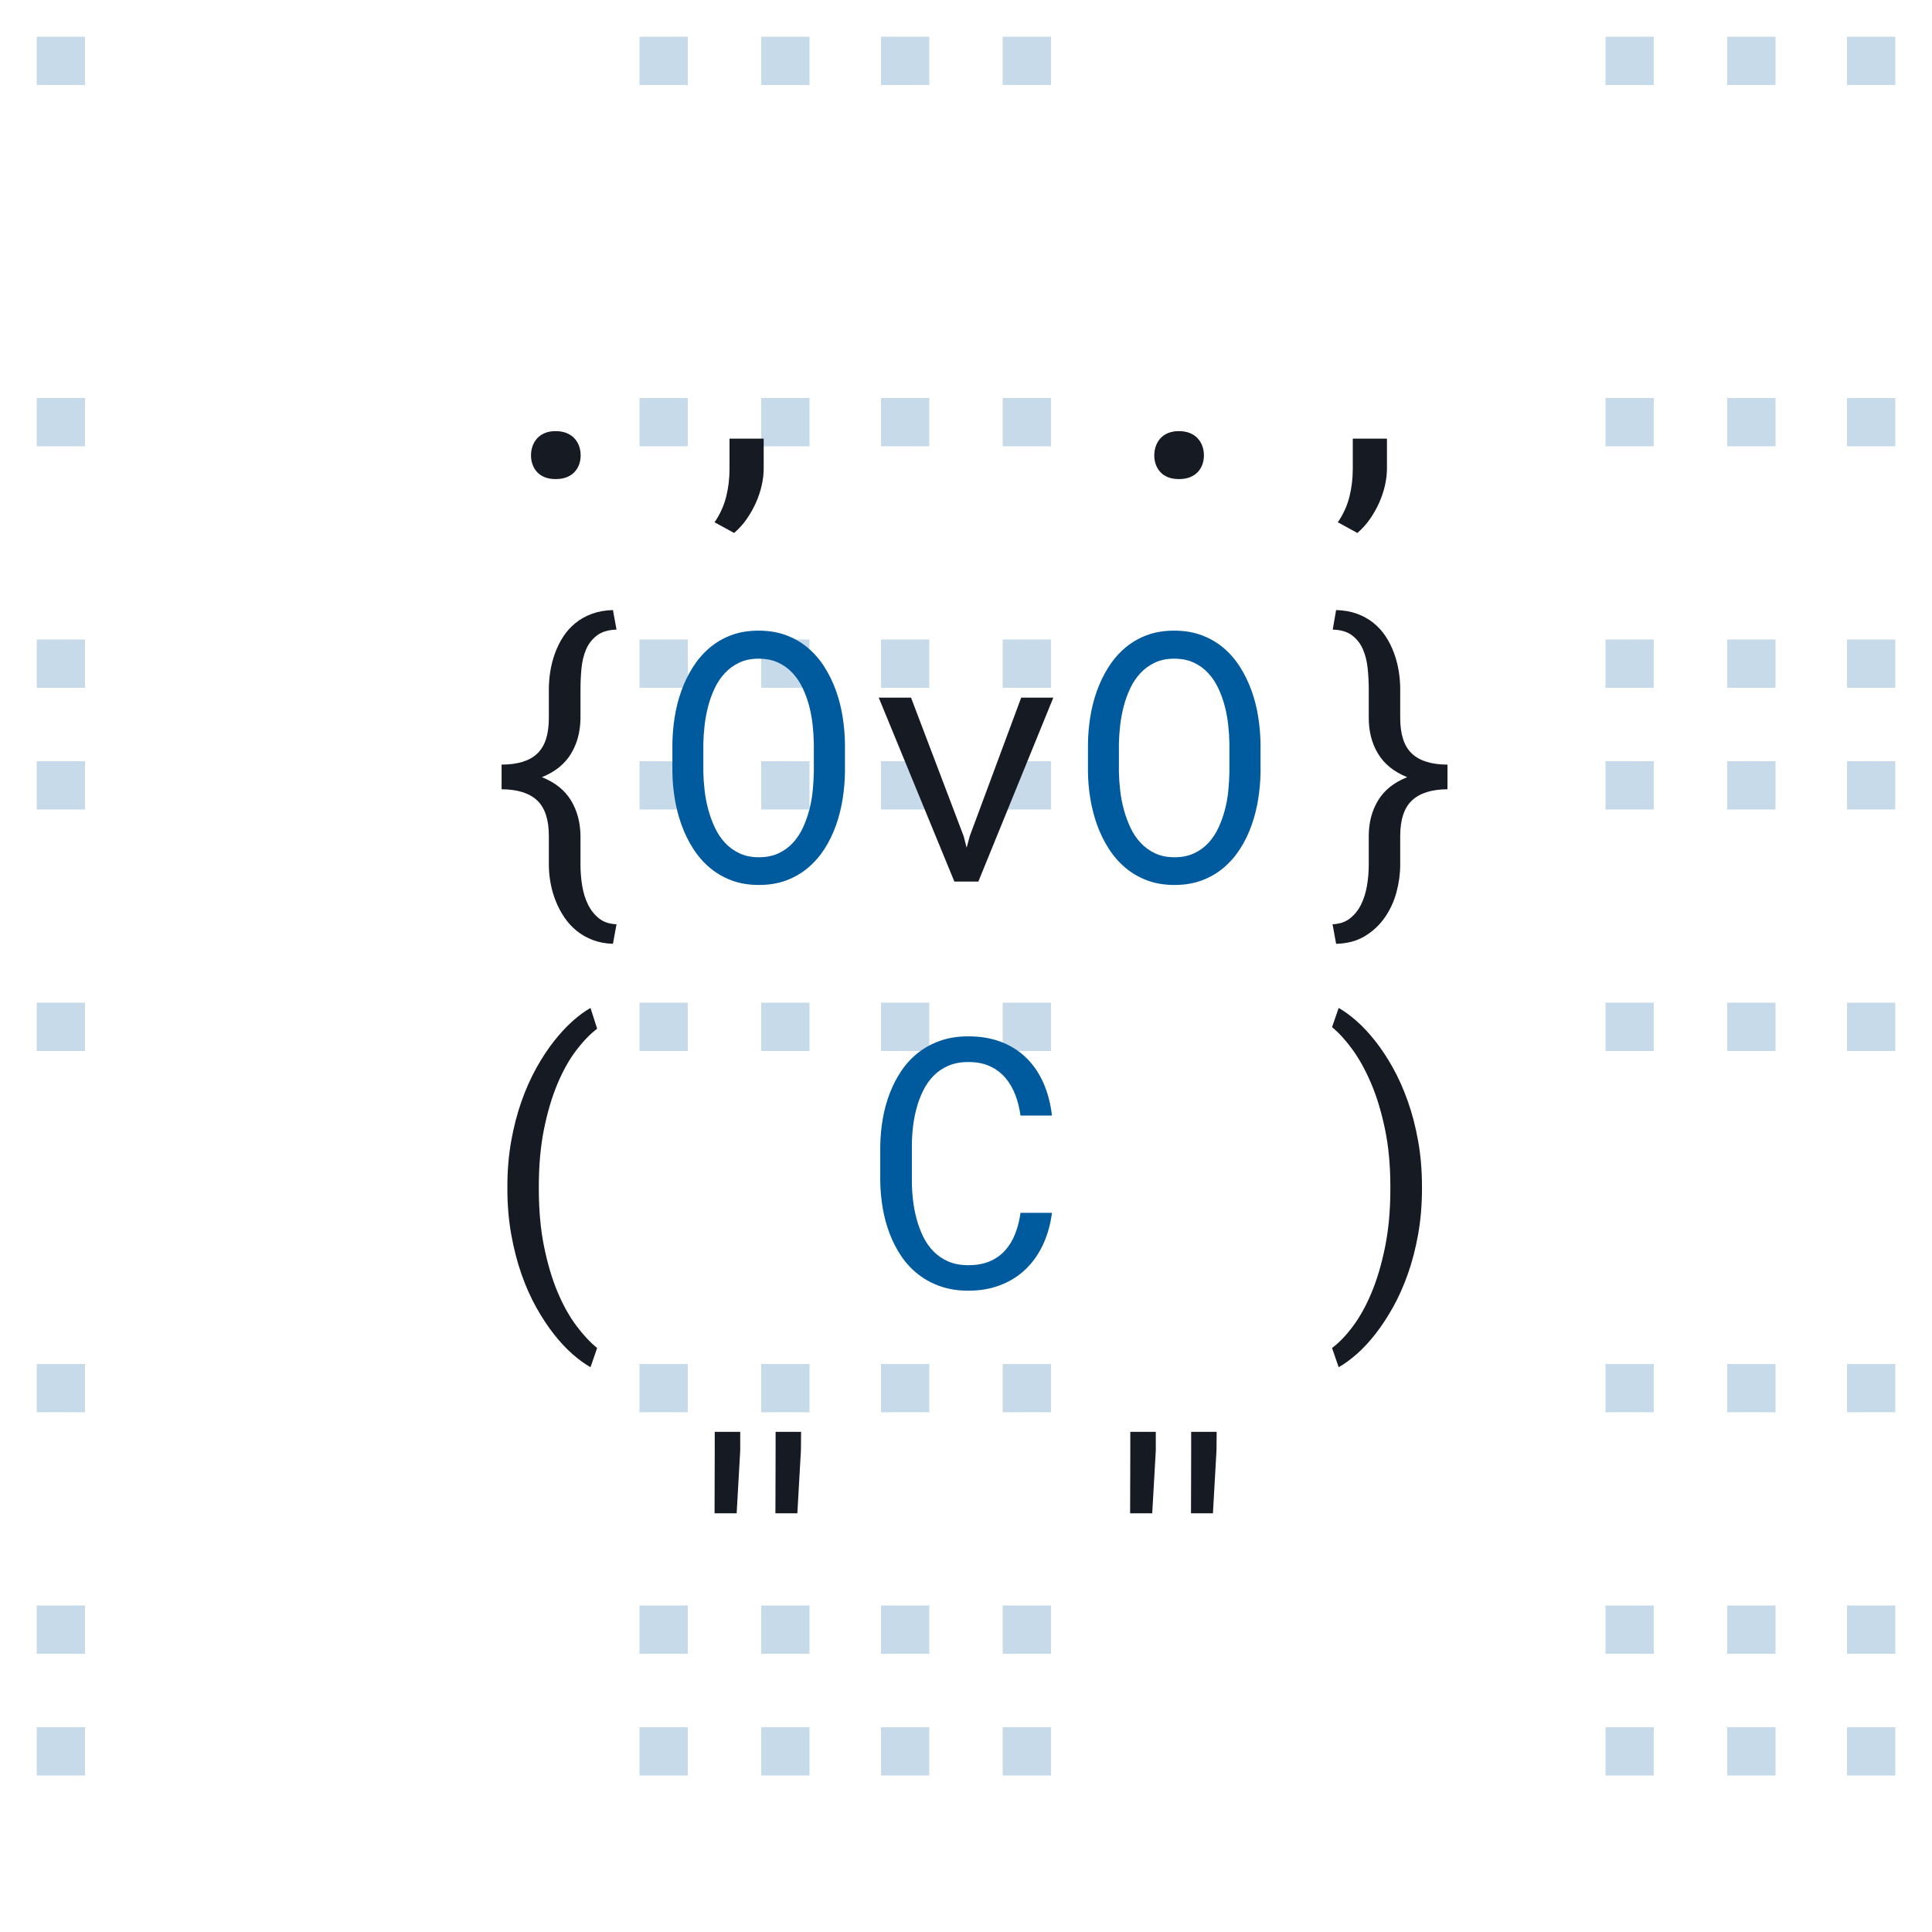
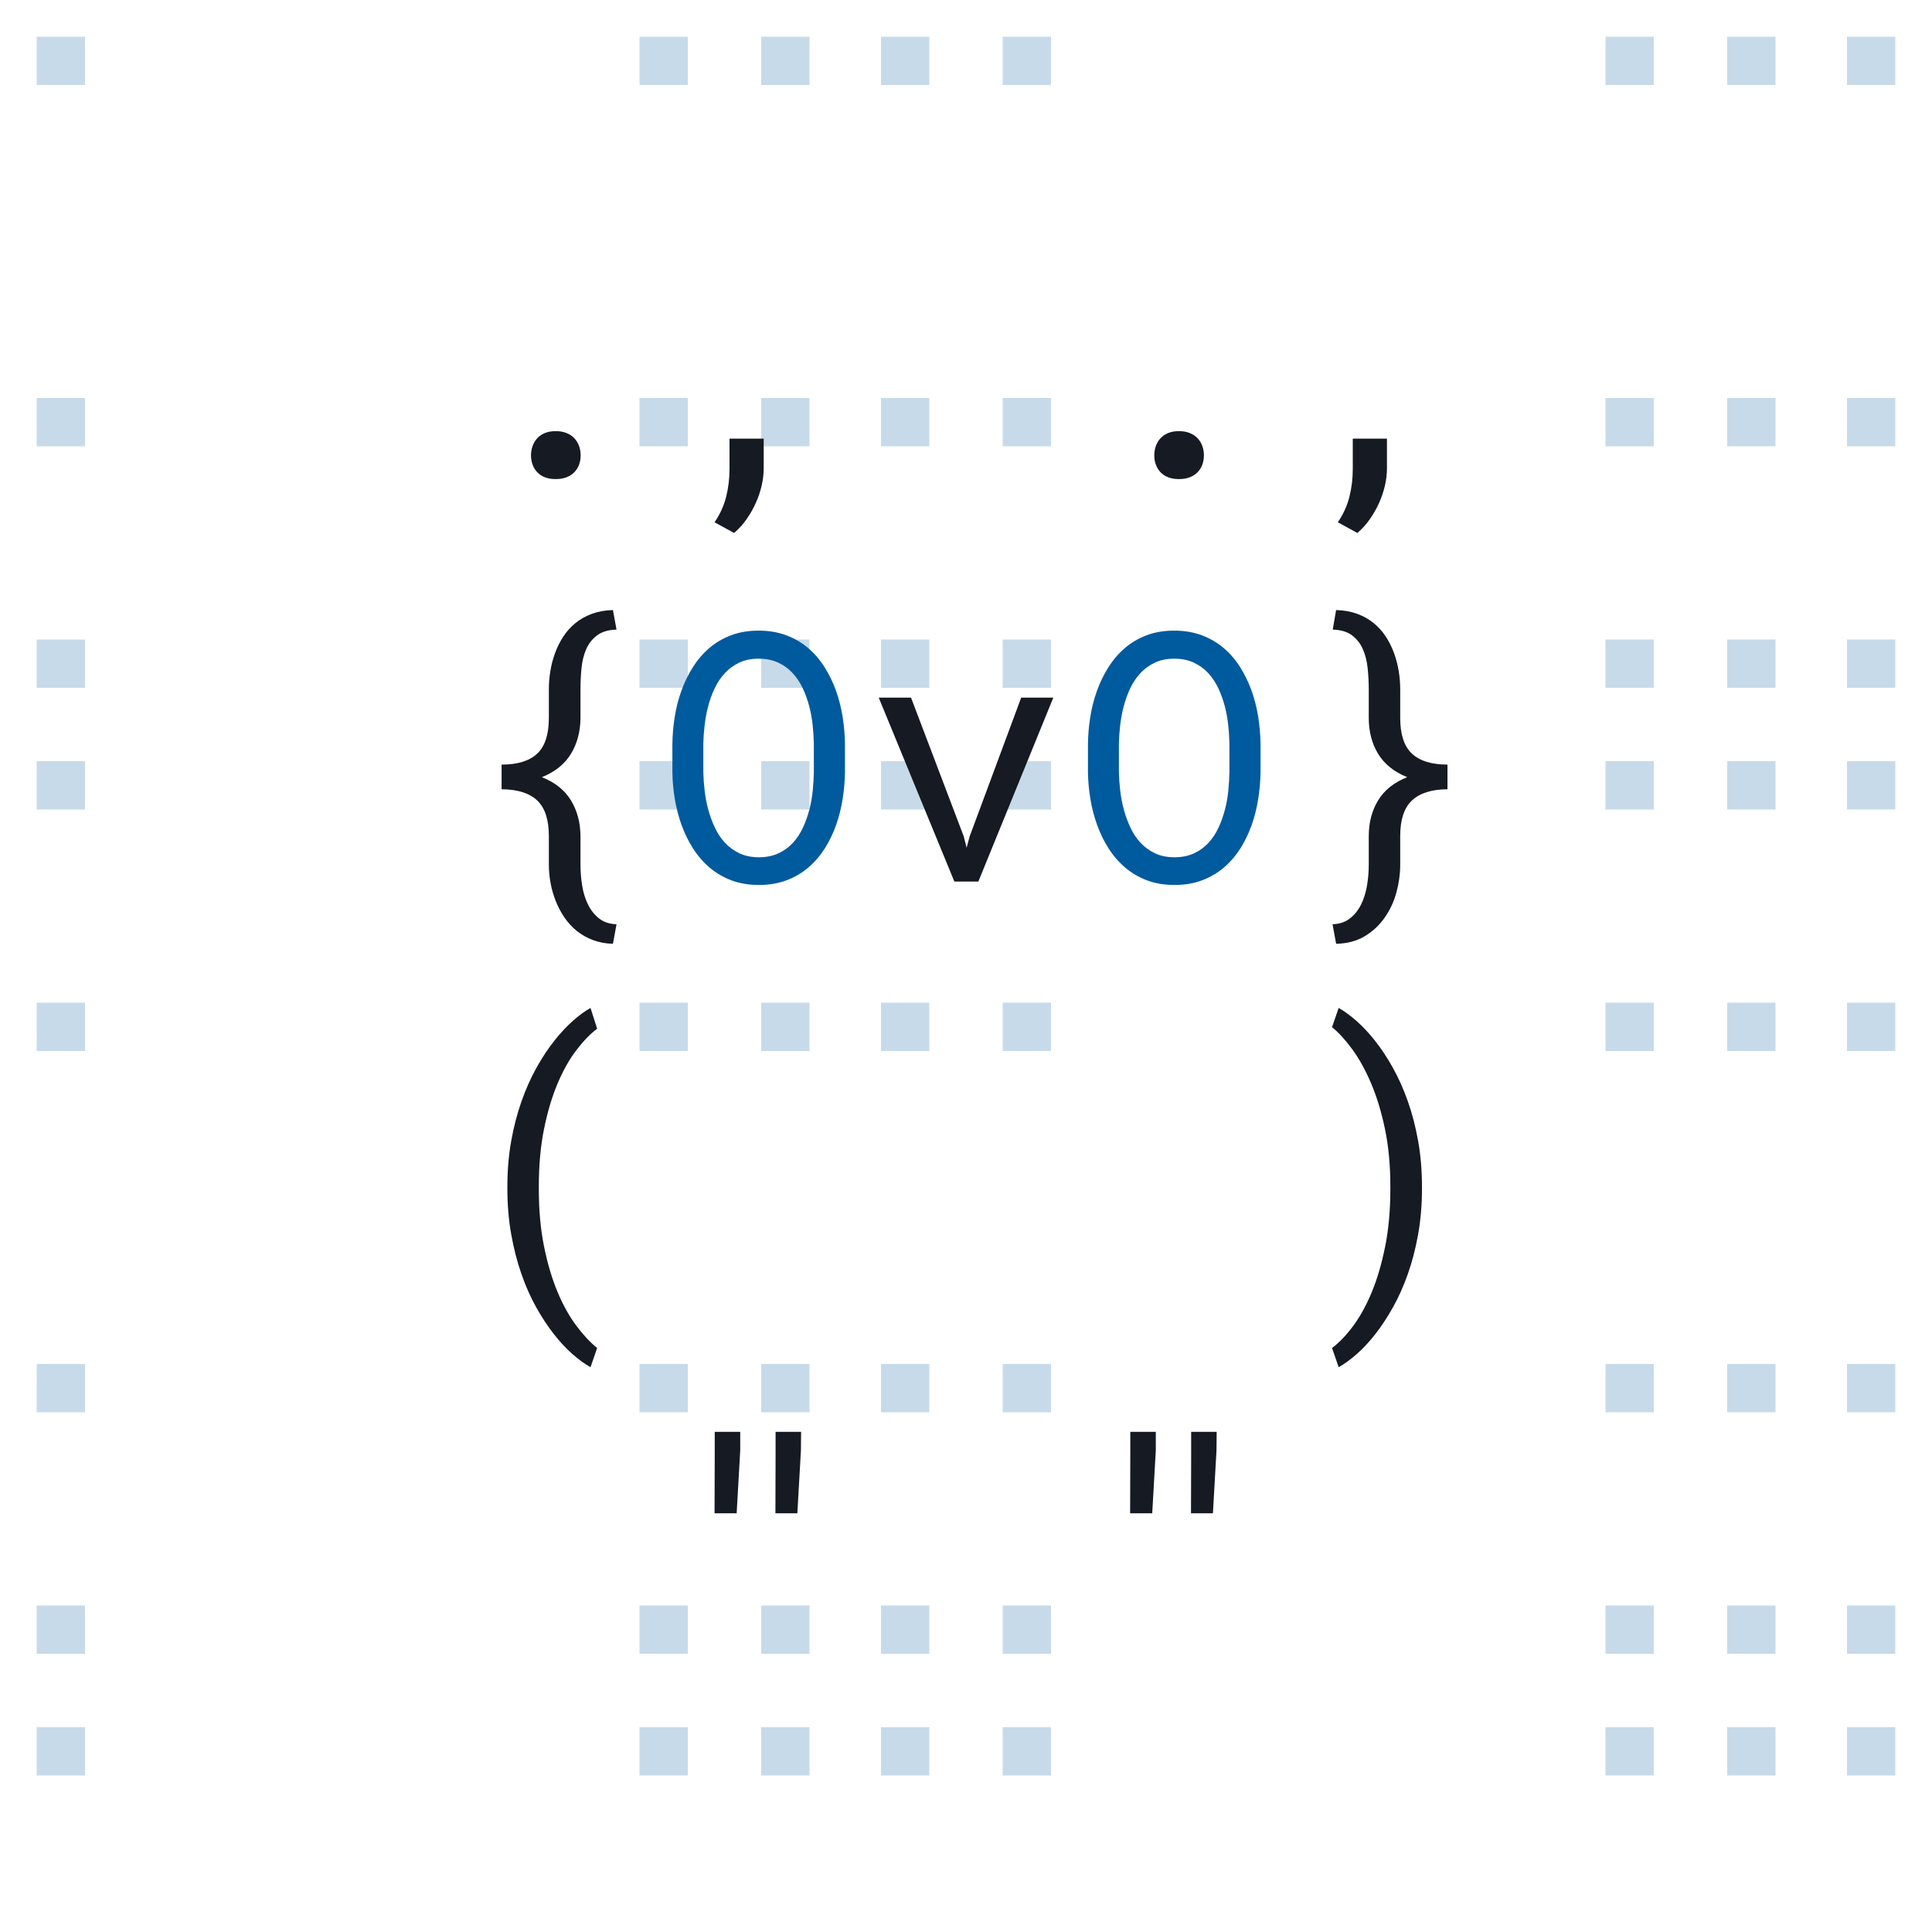
<svg xmlns="http://www.w3.org/2000/svg" viewBox="0 0 100 100" width="512" height="512" role="img" aria-label="Bitwise, x-engine-c">
  <g fill="hsl(206,100%,31%)" fill-opacity="0.22">
    <rect x="1.9" y="1.9" width="2.5" height="2.5" />
    <rect x="33.1" y="1.9" width="2.5" height="2.5" />
    <rect x="39.4" y="1.9" width="2.5" height="2.5" />
    <rect x="45.6" y="1.9" width="2.5" height="2.5" />
    <rect x="51.9" y="1.9" width="2.5" height="2.5" />
    <rect x="83.1" y="1.9" width="2.5" height="2.5" />
    <rect x="89.4" y="1.9" width="2.5" height="2.5" />
    <rect x="95.6" y="1.9" width="2.5" height="2.5" />
    <rect x="1.9" y="20.6" width="2.5" height="2.5" />
    <rect x="33.1" y="20.6" width="2.5" height="2.5" />
    <rect x="39.4" y="20.6" width="2.5" height="2.5" />
    <rect x="45.6" y="20.6" width="2.5" height="2.5" />
    <rect x="51.9" y="20.6" width="2.5" height="2.5" />
    <rect x="83.1" y="20.6" width="2.5" height="2.5" />
    <rect x="89.4" y="20.6" width="2.5" height="2.5" />
    <rect x="95.6" y="20.6" width="2.5" height="2.5" />
    <rect x="1.9" y="33.1" width="2.5" height="2.5" />
    <rect x="33.1" y="33.1" width="2.5" height="2.5" />
    <rect x="39.4" y="33.1" width="2.5" height="2.5" />
    <rect x="45.6" y="33.1" width="2.5" height="2.5" />
    <rect x="51.9" y="33.1" width="2.5" height="2.5" />
    <rect x="83.1" y="33.1" width="2.5" height="2.5" />
    <rect x="89.4" y="33.1" width="2.5" height="2.5" />
    <rect x="95.6" y="33.1" width="2.5" height="2.5" />
    <rect x="1.9" y="39.4" width="2.5" height="2.5" />
    <rect x="33.1" y="39.4" width="2.5" height="2.5" />
    <rect x="39.4" y="39.4" width="2.5" height="2.5" />
    <rect x="45.6" y="39.4" width="2.5" height="2.5" />
    <rect x="51.9" y="39.4" width="2.5" height="2.5" />
    <rect x="83.1" y="39.4" width="2.5" height="2.5" />
    <rect x="89.4" y="39.4" width="2.5" height="2.5" />
    <rect x="95.6" y="39.4" width="2.5" height="2.5" />
    <rect x="1.9" y="51.9" width="2.5" height="2.5" />
    <rect x="33.1" y="51.9" width="2.5" height="2.5" />
    <rect x="39.4" y="51.9" width="2.5" height="2.5" />
    <rect x="45.6" y="51.9" width="2.5" height="2.5" />
    <rect x="51.9" y="51.9" width="2.5" height="2.5" />
    <rect x="83.1" y="51.9" width="2.5" height="2.5" />
    <rect x="89.4" y="51.9" width="2.5" height="2.5" />
    <rect x="95.6" y="51.9" width="2.5" height="2.5" />
    <rect x="1.9" y="70.6" width="2.5" height="2.5" />
    <rect x="33.1" y="70.6" width="2.5" height="2.5" />
    <rect x="39.4" y="70.6" width="2.5" height="2.5" />
    <rect x="45.6" y="70.6" width="2.5" height="2.5" />
    <rect x="51.9" y="70.6" width="2.5" height="2.5" />
    <rect x="83.1" y="70.6" width="2.5" height="2.5" />
    <rect x="89.4" y="70.6" width="2.5" height="2.5" />
    <rect x="95.6" y="70.6" width="2.5" height="2.5" />
    <rect x="1.9" y="83.1" width="2.5" height="2.5" />
    <rect x="33.1" y="83.1" width="2.5" height="2.5" />
    <rect x="39.4" y="83.1" width="2.5" height="2.5" />
    <rect x="45.6" y="83.1" width="2.5" height="2.5" />
    <rect x="51.9" y="83.1" width="2.5" height="2.5" />
    <rect x="83.1" y="83.1" width="2.5" height="2.5" />
    <rect x="89.4" y="83.1" width="2.5" height="2.5" />
    <rect x="95.6" y="83.1" width="2.5" height="2.5" />
    <rect x="1.9" y="89.4" width="2.5" height="2.5" />
    <rect x="33.1" y="89.4" width="2.5" height="2.5" />
    <rect x="39.4" y="89.4" width="2.5" height="2.5" />
    <rect x="45.6" y="89.4" width="2.5" height="2.5" />
    <rect x="51.9" y="89.4" width="2.5" height="2.5" />
    <rect x="83.1" y="89.4" width="2.5" height="2.5" />
    <rect x="89.4" y="89.4" width="2.5" height="2.5" />
    <rect x="95.6" y="89.4" width="2.5" height="2.5" />
  </g>
  <defs>
    <path id="o-14" d="M496 120Q496 150 505.5 176.0Q515 202 533.0 221.5Q551 241 578.0 252.0Q605 263 641 263Q677 263 704.5 252.0Q732 241 750.5 221.5Q769 202 778.5 176.0Q788 150 788 120Q788 91 778.5 65.5Q769 40 750.5 21.0Q732 2 704.5 -8.5Q677 -19 641 -19Q605 -19 578.0 -8.5Q551 2 533.0 21.0Q515 40 505.5 65.5Q496 91 496 120Z" />
    <path id="o-12" d="M643 43Q643 -4 631.5 -55.5Q620 -107 597.5 -157.5Q575 -208 543.0 -254.0Q511 -300 469 -336L354 -273Q402 -203 422.0 -124.0Q442 -45 442 40V219H643Z" />
    <path id="o-91" d="M978 -366Q913 -364 860.0 -344.0Q807 -324 765.0 -290.0Q723 -256 692.5 -211.0Q662 -166 641.5 -114.5Q621 -63 611.0 -8.5Q601 46 601 99V268Q601 412 532.5 477.0Q464 542 323 543V688Q464 688 532.5 752.5Q601 817 601 962V1132Q601 1185 610.0 1239.5Q619 1294 638.0 1345.5Q657 1397 686.5 1442.0Q716 1487 758.0 1521.0Q800 1555 854.5 1575.0Q909 1595 978 1597L999 1482Q927 1480 884.5 1448.0Q842 1416 820.5 1366.5Q799 1317 793.0 1255.0Q787 1193 787 1132V962Q786 842 731.0 751.5Q676 661 560 614Q676 568 731.0 477.5Q786 387 787 268V99Q787 37 797.0 -24.5Q807 -86 831.5 -135.5Q856 -185 896.5 -217.0Q937 -249 999 -251Z" />
    <path id="o-47" d="M1121 644Q1120 566 1107.5 486.5Q1095 407 1069.0 333.0Q1043 259 1002.5 195.0Q962 131 906.0 83.0Q850 35 777.5 7.5Q705 -20 615 -20Q525 -20 452.5 7.5Q380 35 324.0 83.0Q268 131 227.0 195.5Q186 260 159.5 334.0Q133 408 120.0 487.0Q107 566 106 644V810Q107 888 119.5 967.5Q132 1047 158.5 1121.0Q185 1195 225.5 1259.5Q266 1324 322.0 1372.5Q378 1421 450.5 1448.5Q523 1476 613 1476Q703 1476 776.0 1448.5Q849 1421 905.0 1373.0Q961 1325 1001.5 1260.5Q1042 1196 1068.5 1122.0Q1095 1048 1107.5 968.0Q1120 888 1121 810ZM938 812Q937 864 931.0 920.5Q925 977 910.5 1032.5Q896 1088 872.0 1138.5Q848 1189 812.0 1227.5Q776 1266 727.0 1288.5Q678 1311 613 1311Q549 1311 500.0 1288.0Q451 1265 415.0 1226.5Q379 1188 355.0 1137.5Q331 1087 316.5 1031.5Q302 976 295.5 919.5Q289 863 288 812V644Q289 593 295.5 536.0Q302 479 317.0 423.5Q332 368 356.0 317.0Q380 266 416.0 227.5Q452 189 501.0 166.0Q550 143 615 143Q680 143 729.5 166.0Q779 189 814.5 227.5Q850 266 873.5 316.5Q897 367 911.5 422.5Q926 478 931.5 535.0Q937 592 938 644Z" />
    <path id="o-86" d="M598 266 615 199 633 266 936 1082H1125L684 0H543L98 1082H288Z" />
    <path id="o-93" d="M323 -251Q384 -249 425.0 -217.0Q466 -185 490.5 -135.5Q515 -86 525.5 -24.5Q536 37 536 99V268Q536 387 591.0 477.5Q646 568 762 614Q646 661 591.0 751.5Q536 842 536 962V1132Q536 1193 529.5 1255.0Q523 1317 501.5 1366.5Q480 1416 438.0 1448.0Q396 1480 324 1482L344 1597Q413 1595 467.5 1575.0Q522 1555 564.0 1521.0Q606 1487 635.5 1442.0Q665 1397 684.0 1345.5Q703 1294 712.0 1239.5Q721 1185 721 1132V962Q721 817 790.0 752.5Q859 688 999 688V543Q859 542 790.0 477.0Q721 412 721 268V99Q721 19 699.0 -62.5Q677 -144 630.5 -211.0Q584 -278 513.0 -321.0Q442 -364 344 -366Z" />
    <path id="o-8" d="M357 591Q357 734 379.5 860.0Q402 986 440.0 1093.5Q478 1201 527.5 1290.0Q577 1379 631.5 1448.0Q686 1517 741.0 1566.0Q796 1615 846 1643L885 1521Q823 1474 761.5 1393.0Q700 1312 651.5 1196.5Q603 1081 572.5 930.5Q542 780 542 593V579Q542 392 572.5 241.0Q603 90 651.5 -26.0Q700 -142 761.5 -224.5Q823 -307 885 -357L846 -470Q796 -442 740.5 -393.5Q685 -345 630.5 -275.5Q576 -206 526.5 -117.5Q477 -29 439.5 78.5Q402 186 379.5 312.0Q357 438 357 581Z" />
-     <path id="o-35" d="M1117 438Q1104 337 1065.0 252.5Q1026 168 963.5 107.5Q901 47 815.5 13.5Q730 -20 625 -20Q535 -20 461.5 5.5Q388 31 330.5 76.0Q273 121 231.5 182.0Q190 243 162.5 315.0Q135 387 121.5 466.0Q108 545 107 626V829Q108 910 121.5 989.0Q135 1068 162.5 1140.0Q190 1212 231.5 1273.5Q273 1335 330.5 1380.0Q388 1425 461.0 1450.5Q534 1476 625 1476Q734 1476 820.0 1442.5Q906 1409 968.0 1347.5Q1030 1286 1067.5 1200.0Q1105 1114 1117 1010H932Q923 1076 901.0 1133.0Q879 1190 842.0 1233.0Q805 1276 751.5 1300.5Q698 1325 625 1325Q559 1325 508.5 1303.5Q458 1282 421.5 1245.0Q385 1208 360.5 1159.0Q336 1110 321.0 1055.0Q306 1000 299.5 942.5Q293 885 293 831V626Q293 572 299.5 514.5Q306 457 321.0 401.5Q336 346 360.0 297.0Q384 248 421.0 210.5Q458 173 508.0 151.5Q558 130 625 130Q698 130 751.5 153.0Q805 176 842.0 217.5Q879 259 901.0 315.5Q923 372 932 438Z" />
    <path id="o-9" d="M849 581Q849 438 826.5 312.0Q804 186 766.0 78.5Q728 -29 678.5 -117.5Q629 -206 574.5 -275.5Q520 -345 464.5 -393.5Q409 -442 359 -470L320 -357Q382 -311 443.5 -228.5Q505 -146 553.5 -29.0Q602 88 632.5 240.0Q663 392 663 579V593Q663 780 631.0 932.5Q599 1085 548.5 1202.5Q498 1320 437.5 1402.0Q377 1484 320 1530L359 1643Q409 1615 464.5 1566.0Q520 1517 574.5 1448.0Q629 1379 678.5 1290.0Q728 1201 766.0 1093.5Q804 986 826.5 860.0Q849 734 849 591Z" />
    <path id="o-2" d="M505 1427 484 1057H354L355 1411V1536H505ZM862 1427 841 1057H712L713 1411V1536H863Z" />
  </defs>
  <g fill="#161a22">
    <use href="#o-14" transform="translate(23.12,24.63) scale(0.0088,-0.0088)" />
    <use href="#o-12" transform="translate(33.87,24.63) scale(0.0088,-0.0088)" />
    <use href="#o-14" transform="translate(55.38,24.63) scale(0.0088,-0.0088)" />
    <use href="#o-12" transform="translate(66.13,24.63) scale(0.0088,-0.0088)" />
    <use href="#o-91" transform="translate(23.12,45.63) scale(0.0088,-0.0088)" />
    <use href="#o-86" transform="translate(44.62,45.63) scale(0.0088,-0.0088)" />
    <use href="#o-93" transform="translate(66.13,45.63) scale(0.0088,-0.0088)" />
    <use href="#o-8" transform="translate(23.12,66.63) scale(0.0088,-0.0088)" />
    <use href="#o-9" transform="translate(66.13,66.63) scale(0.0088,-0.0088)" />
    <use href="#o-2" transform="translate(33.87,87.63) scale(0.0088,-0.0088)" />
    <use href="#o-2" transform="translate(55.38,87.63) scale(0.0088,-0.0088)" />
  </g>
  <g fill="hsl(206,100%,31%)">
    <use href="#o-47" transform="translate(33.87,45.63) scale(0.0088,-0.0088)" />
  </g>
  <g fill="hsl(206,100%,31%)">
    <use href="#o-47" transform="translate(55.38,45.63) scale(0.0088,-0.0088)" />
  </g>
-   <g fill="hsl(206,100%,31%)">
-     <use href="#o-35" transform="translate(44.62,66.63) scale(0.0088,-0.0088)" />
-   </g>
</svg>
